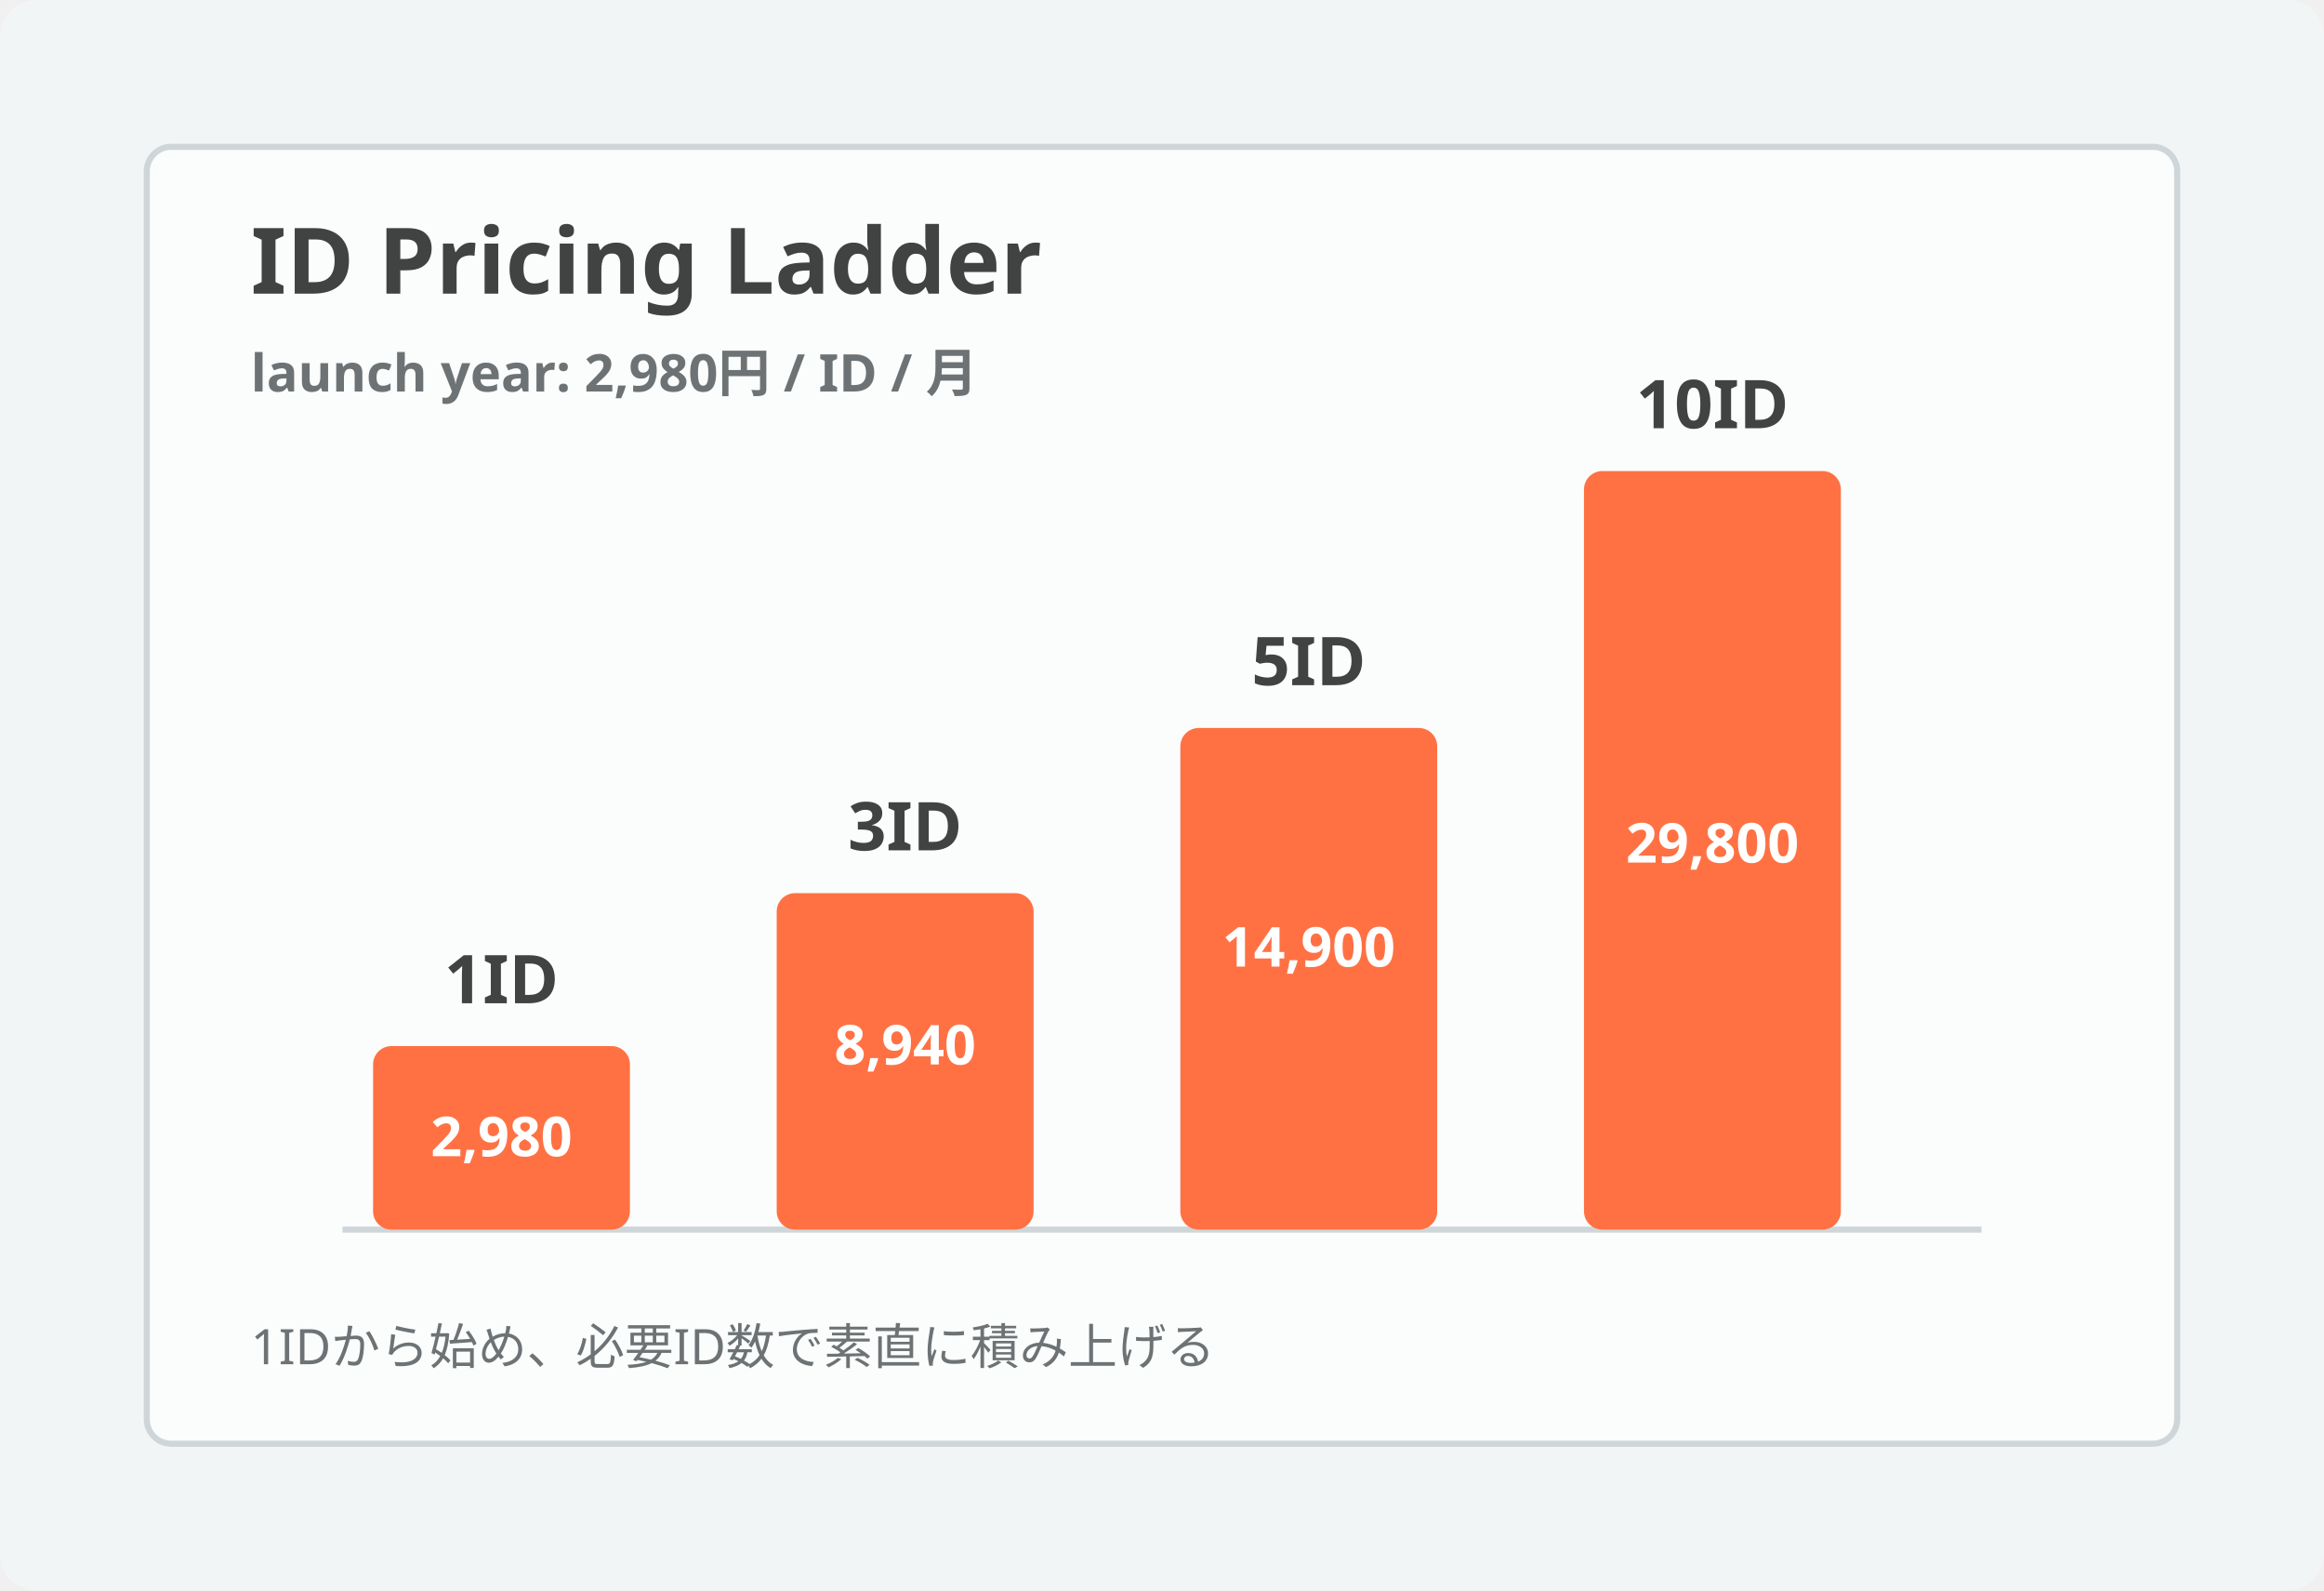
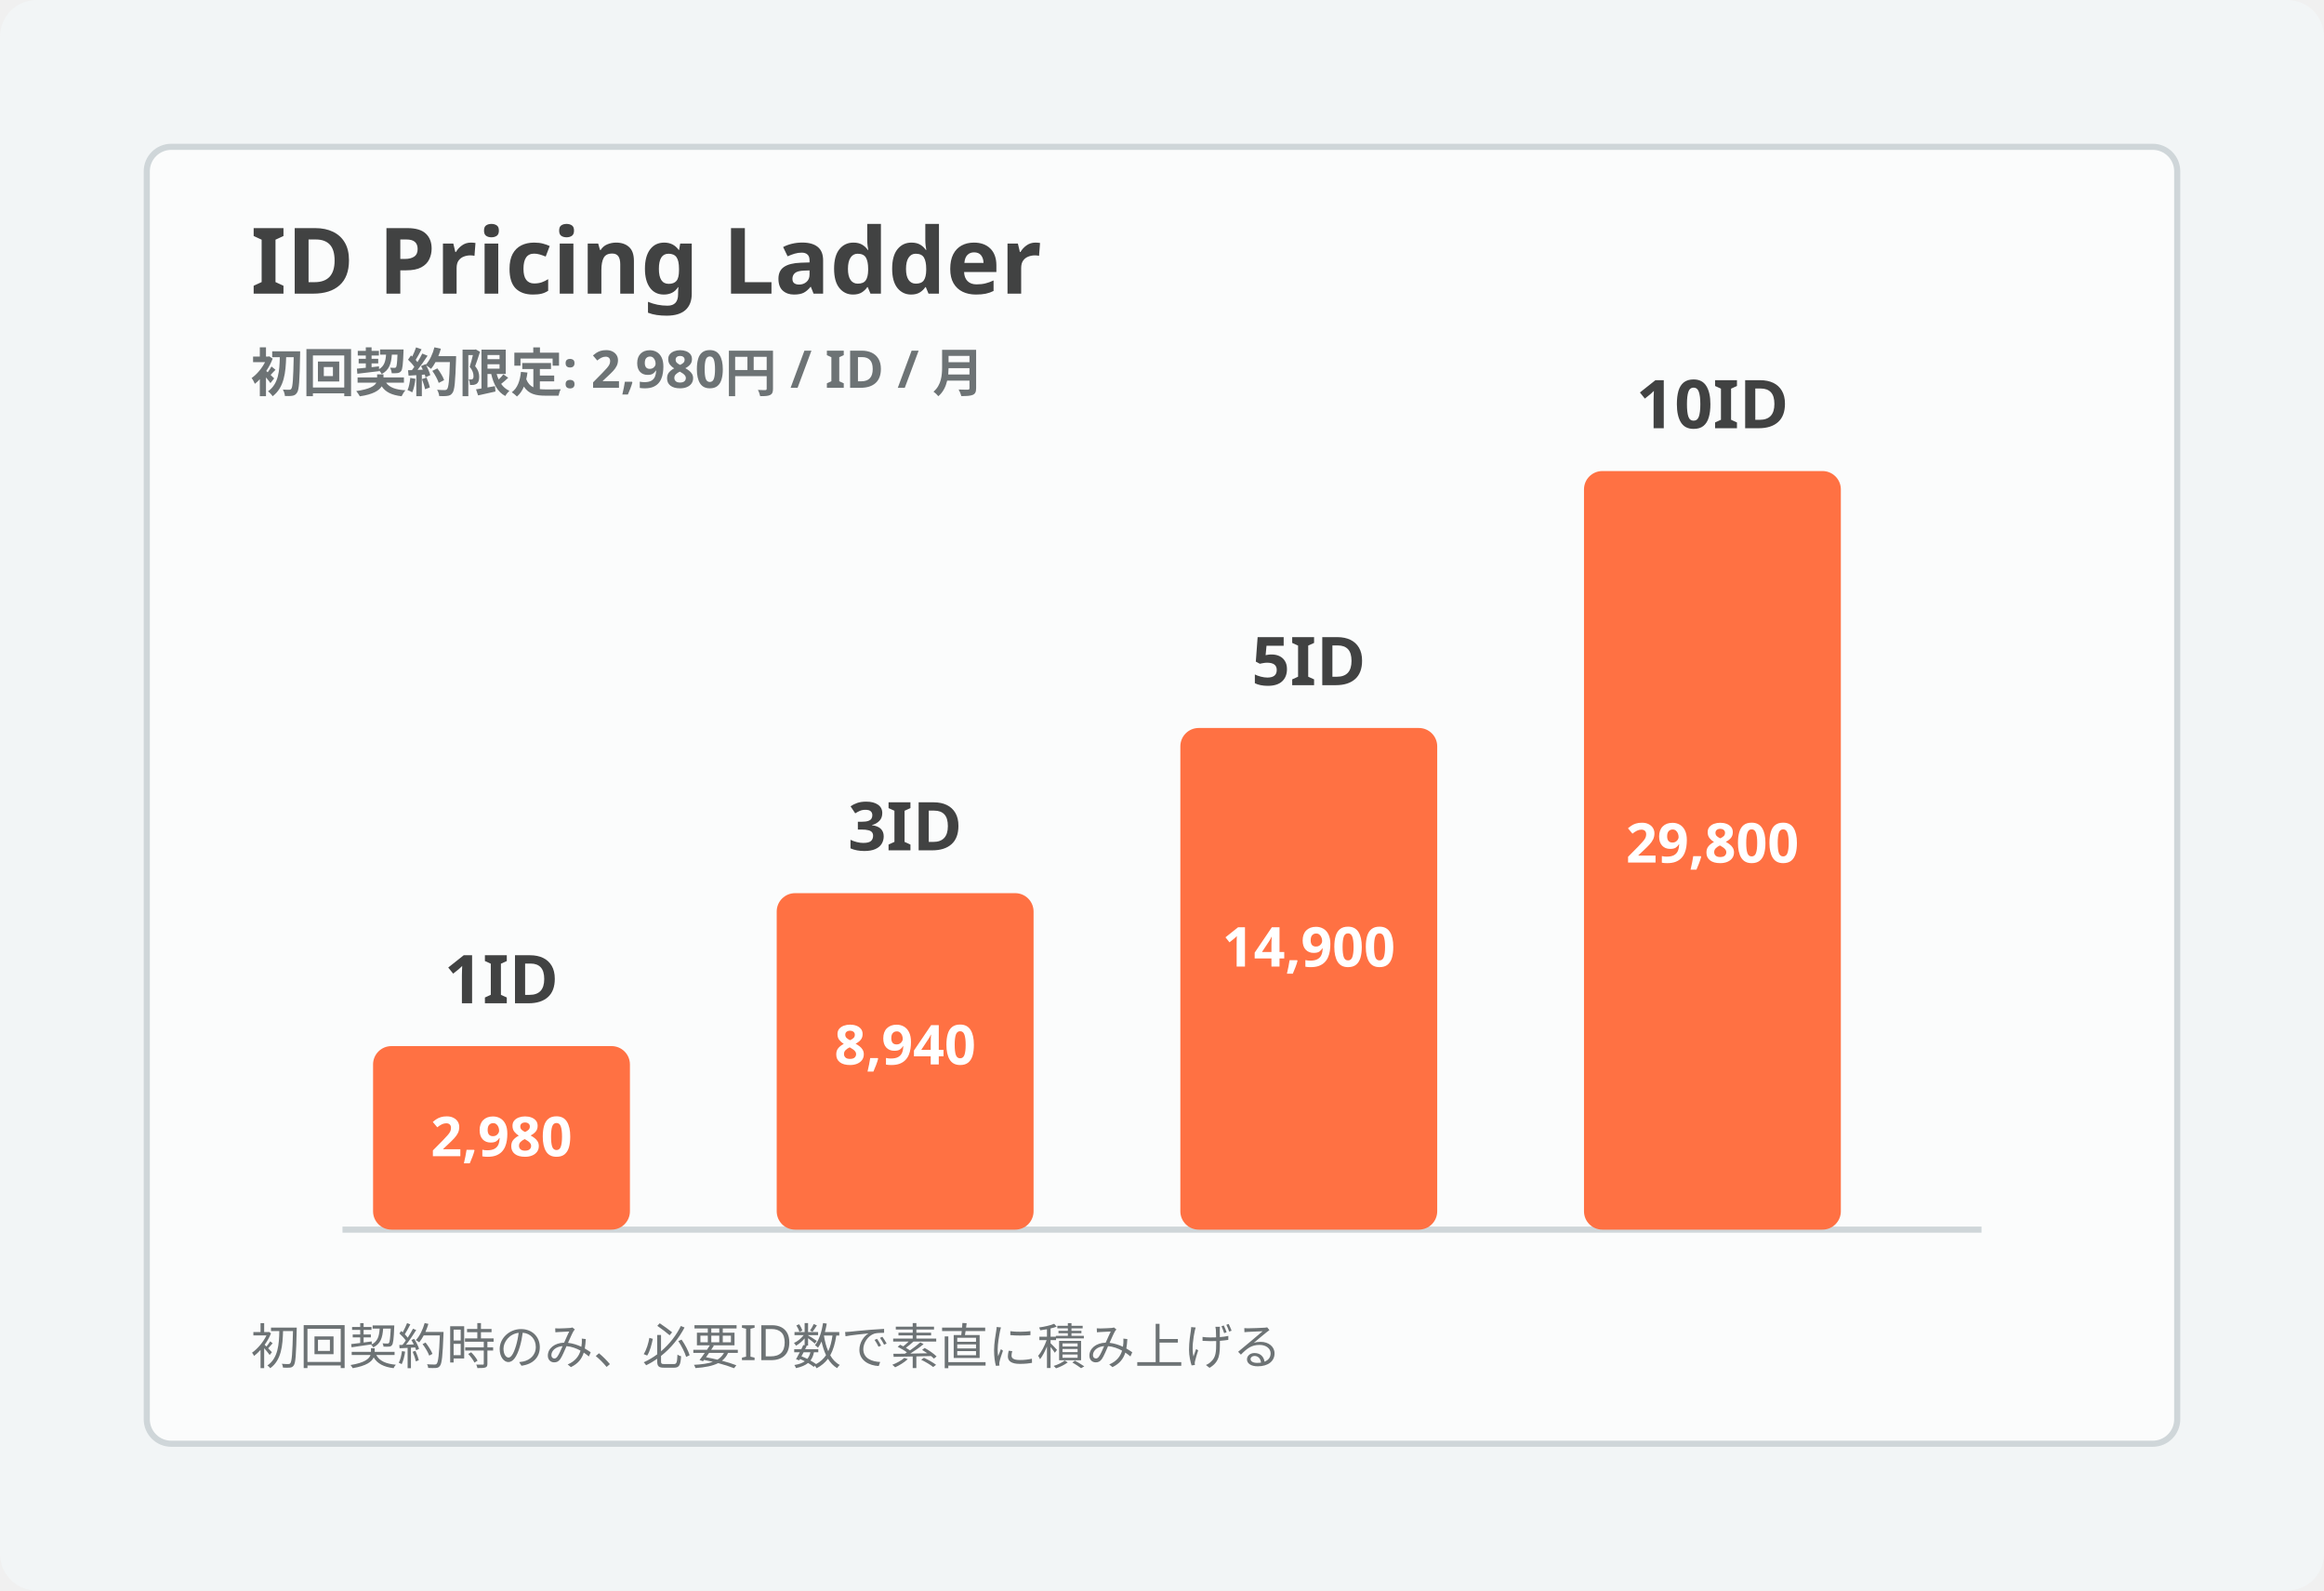
<svg xmlns="http://www.w3.org/2000/svg" viewBox="0 0 760 520" role="img" aria-labelledby="title desc">
  <rect width="760" height="520" rx="12" fill="#f2f5f6" />
  <rect x="48" y="48" width="664" height="424" rx="8" fill="#fbfcfc" stroke="#cfd6d9" stroke-width="2" />
  <text x="82" y="96" fill="#414242" font-family="system-ui, sans-serif" font-size="30" font-weight="850">ID Pricing Ladder</text>
-   <text x="82" y="128" fill="#6d7375" font-family="system-ui, sans-serif" font-size="17" font-weight="700">launch year: 2,980円 / ID / 月</text>
+   <text x="82" y="128" fill="#6d7375" font-family="system-ui, sans-serif" font-size="17" font-weight="700">初回契約限定: 2,980円 / ID / 月</text>
  <line x1="112" y1="402" x2="648" y2="402" stroke="#cfd6d9" stroke-width="2" />
  <g fill="#ff7143">
    <rect x="122" y="342" width="84" height="60" rx="6" />
    <rect x="254" y="292" width="84" height="110" rx="6" />
    <rect x="386" y="238" width="84" height="164" rx="6" />
    <rect x="518" y="154" width="84" height="248" rx="6" />
  </g>
  <g fill="#414242" font-family="system-ui, sans-serif" text-anchor="middle" font-weight="850">
    <text x="164" y="328" font-size="22">1ID</text>
    <text x="296" y="278" font-size="22">3ID</text>
    <text x="428" y="224" font-size="22">5ID</text>
    <text x="560" y="140" font-size="22">10ID</text>
  </g>
  <g fill="#fff" font-family="system-ui, sans-serif" text-anchor="middle" font-weight="900">
    <text x="164" y="378" font-size="18">2,980</text>
    <text x="296" y="348" font-size="18">8,940</text>
    <text x="428" y="316" font-size="18">14,900</text>
    <text x="560" y="282" font-size="18">29,800</text>
  </g>
-   <text x="82" y="446" fill="#6d7375" font-family="system-ui, sans-serif" font-size="16">1IDから始め、必要ID数で素直に積み上げる</text>
+   <text x="82" y="446" fill="#6d7375" font-family="system-ui, sans-serif" font-size="16">初回契約時のみ、必要ID数で素直に積み上げる</text>
</svg>
